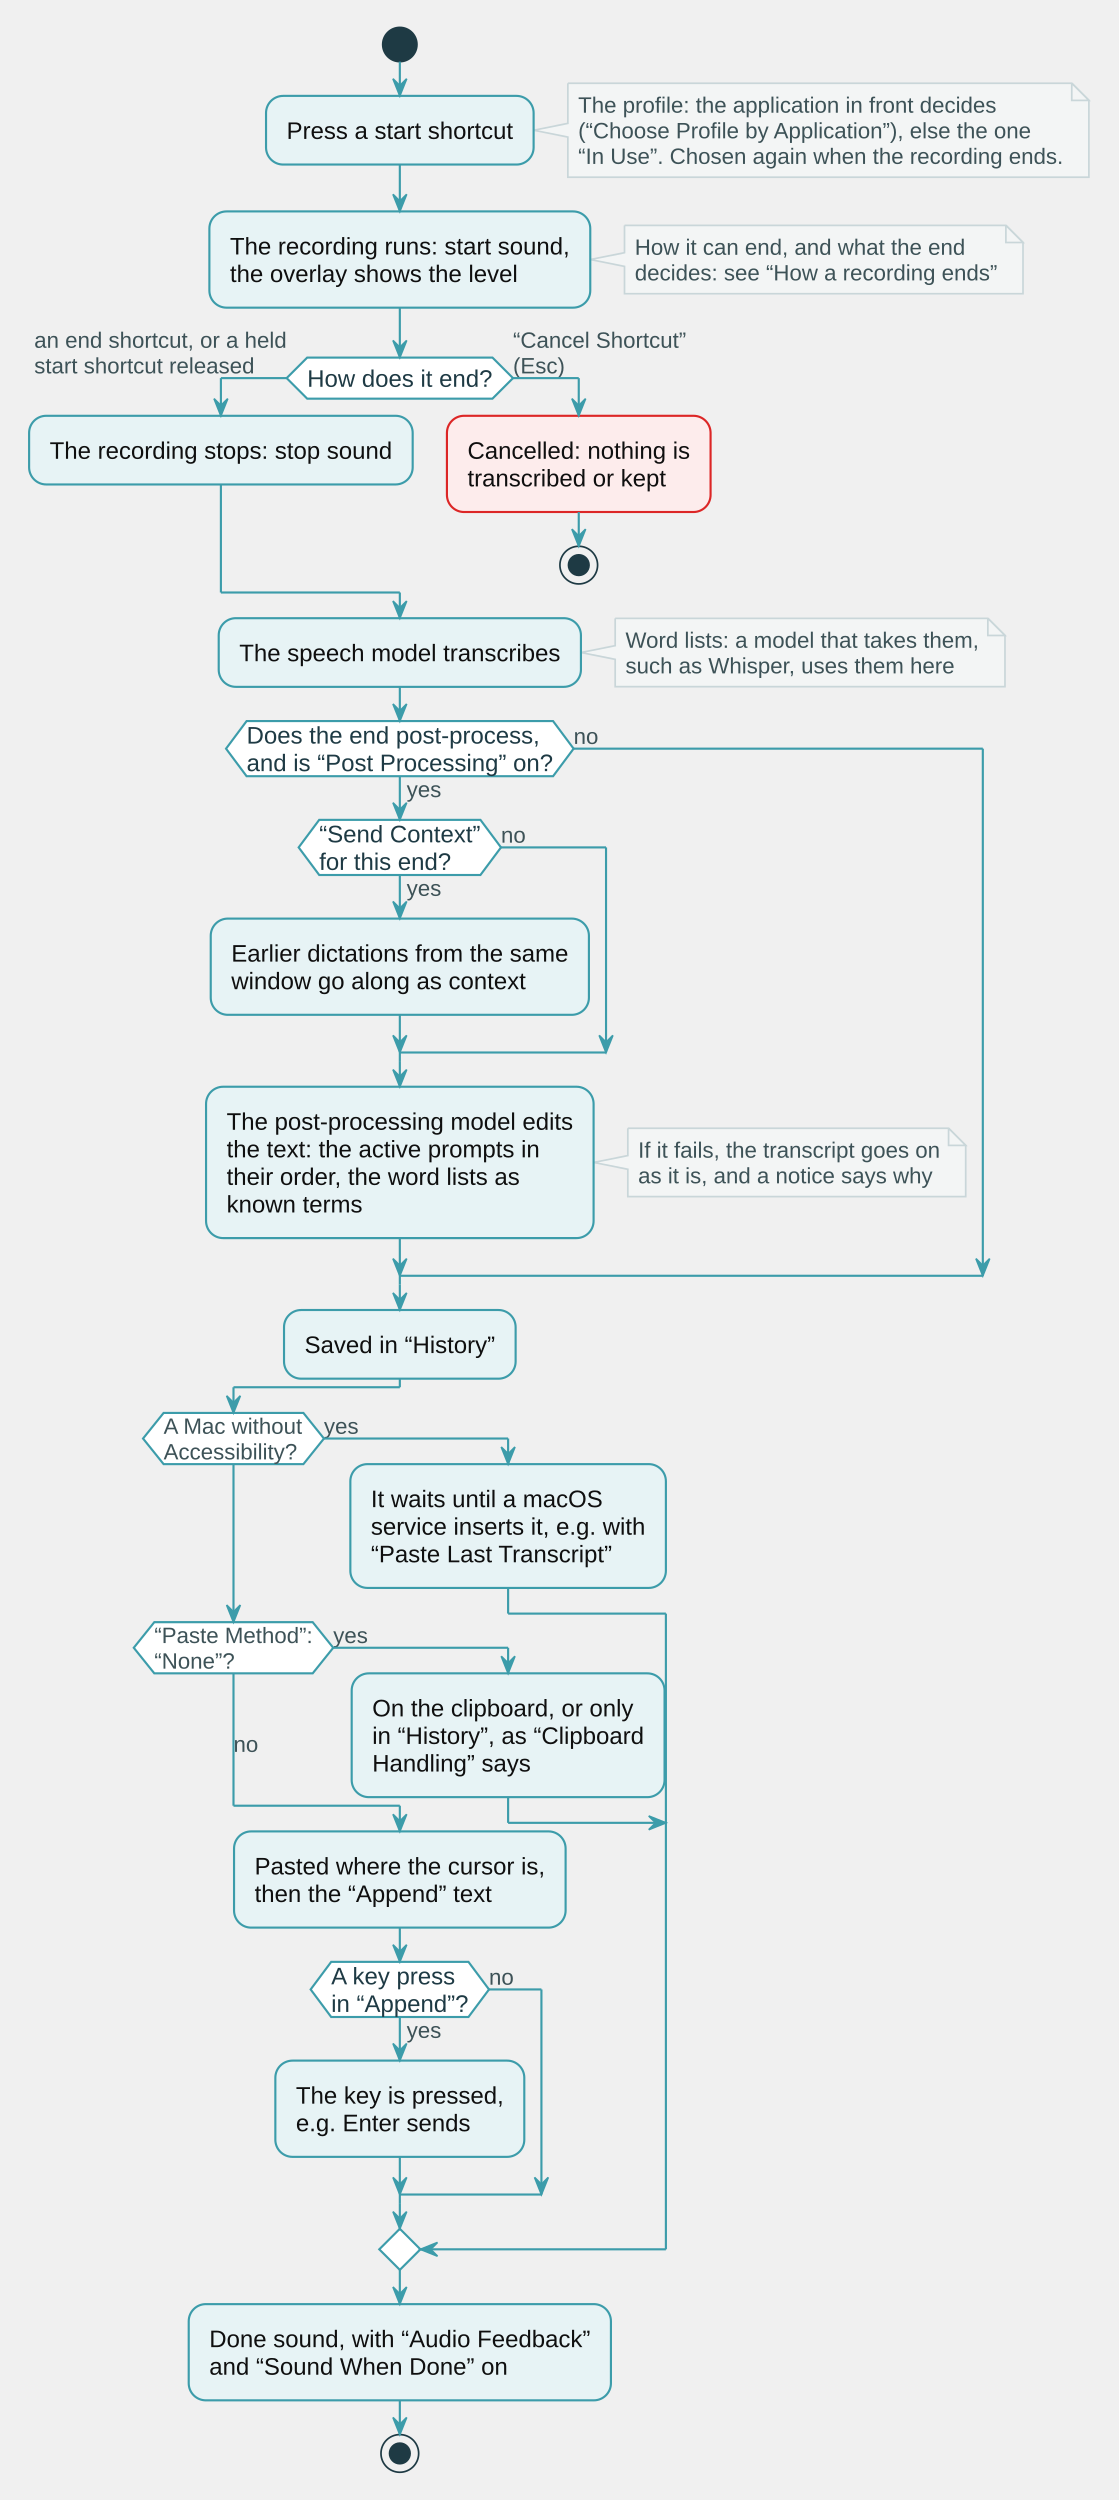
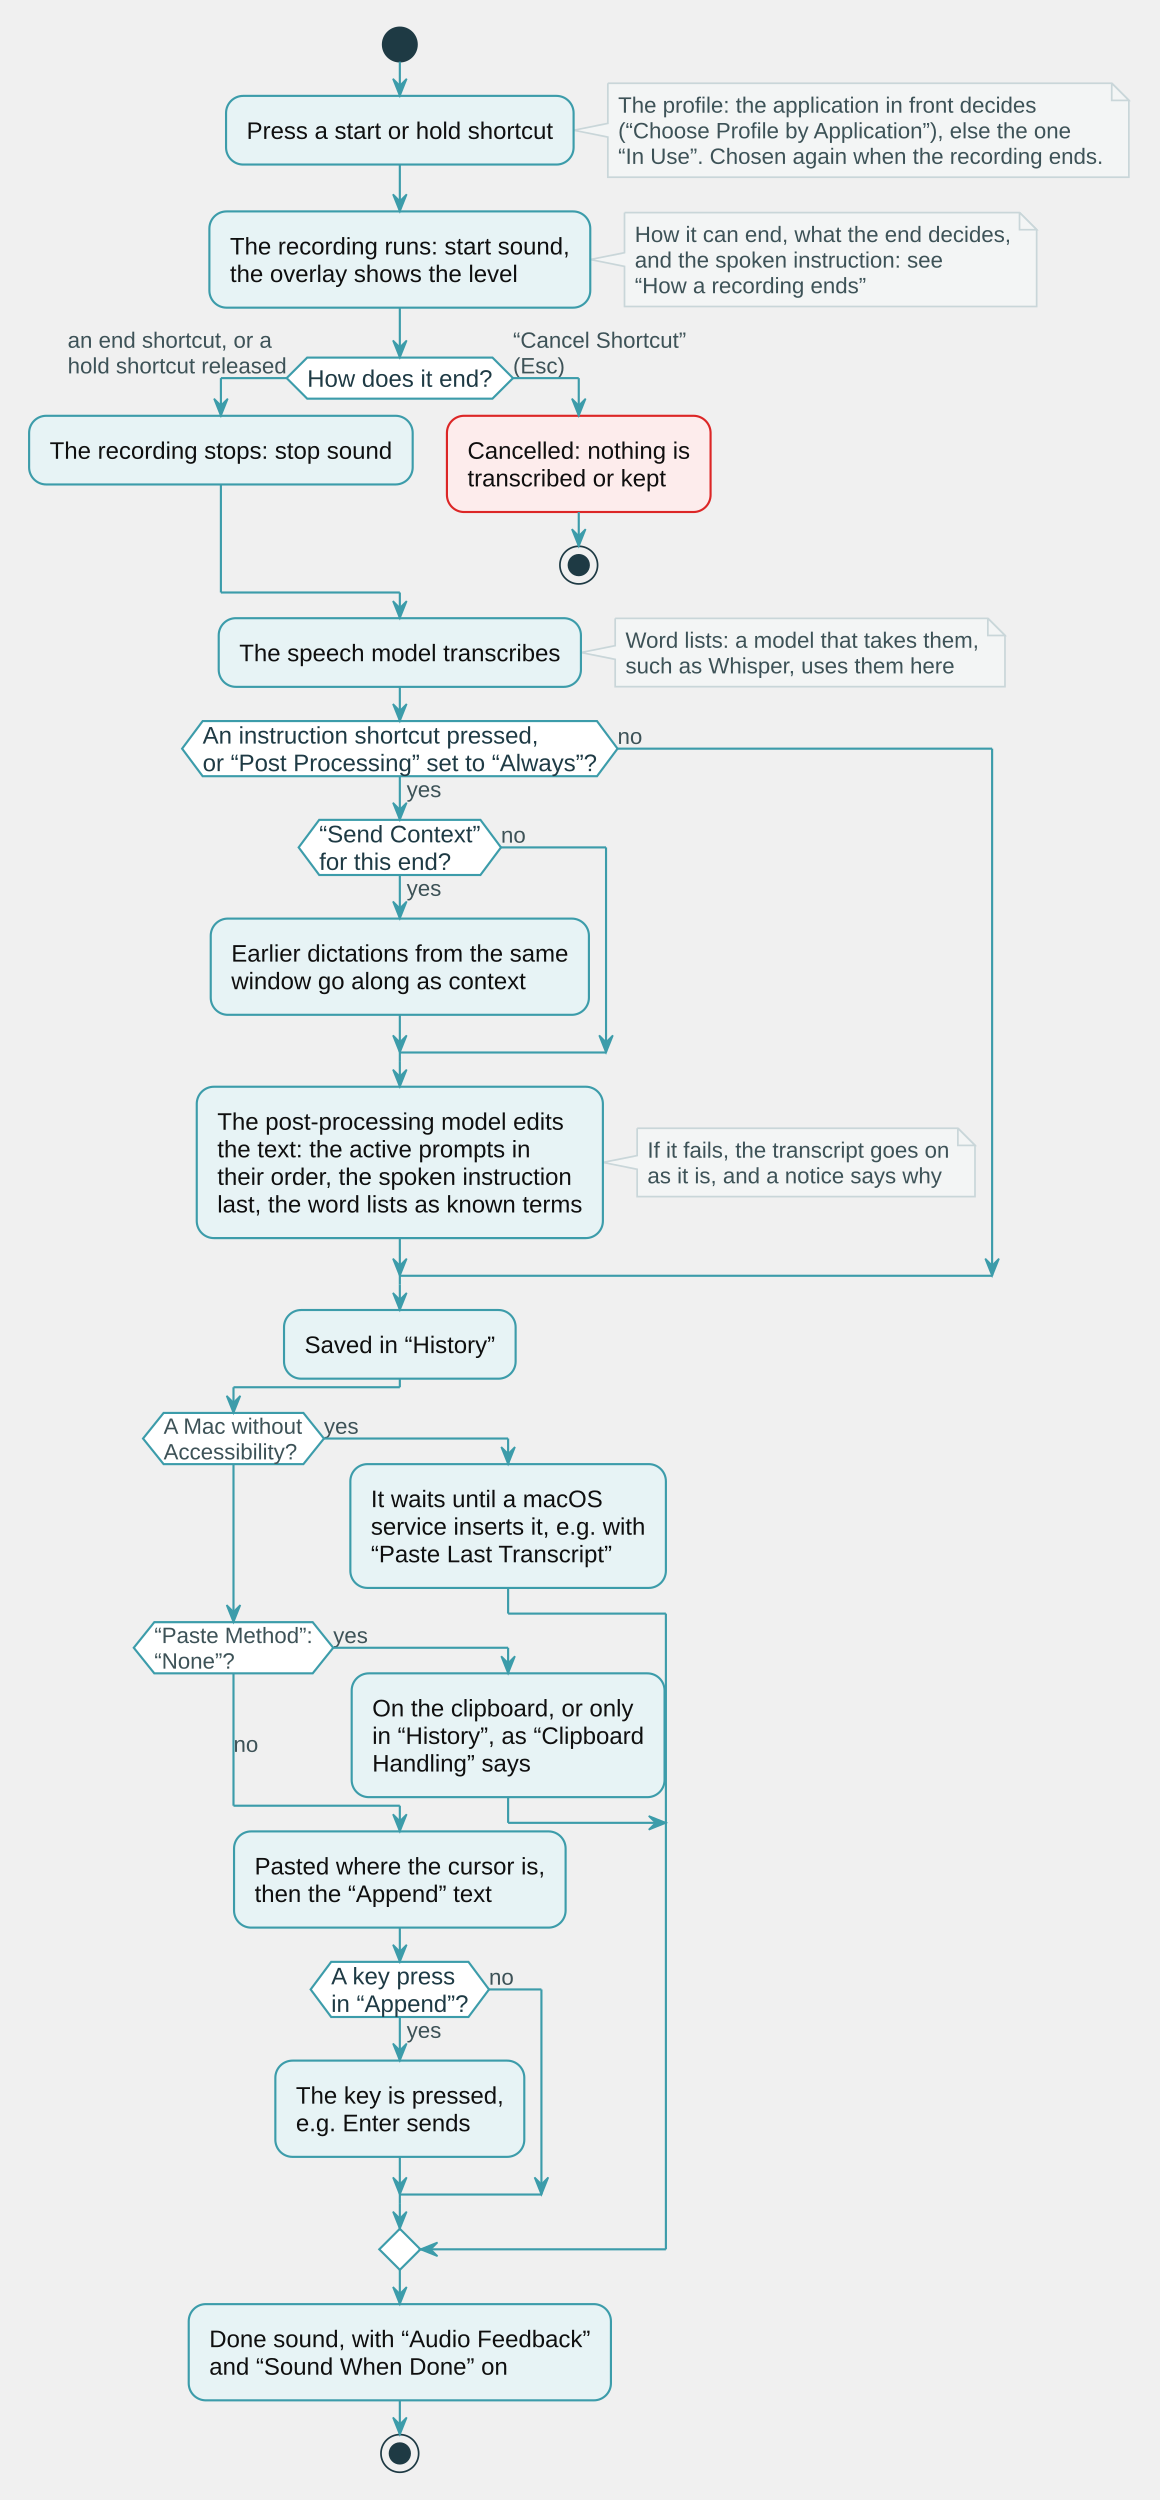
- <svg xmlns="http://www.w3.org/2000/svg" contentStyleType="text/css" data-diagram-type="ACTIVITY" height="1460px" preserveAspectRatio="none" style="width:653px;height:1460px;" version="1.1" viewBox="0 0 653 1460" width="653px" zoomAndPan="magnify">
+ <svg xmlns="http://www.w3.org/2000/svg" contentStyleType="text/css" data-diagram-type="ACTIVITY" height="1460px" preserveAspectRatio="none" style="width:677px;height:1460px;" version="1.1" viewBox="0 0 677 1460" width="677px" zoomAndPan="magnify">
  <defs />
  <g>
    <ellipse cx="233.497" cy="26" fill="#1E3A44" rx="10" ry="10" style="stroke:#1E3A44;stroke-width:1;" />
-     <path d="M331.632,48.626 L331.632,72.049 L311.632,76.049 L331.632,80.049 L331.632,103.472 A0,0 0 0 0 331.632,103.472 L635.908,103.472 A0,0 0 0 0 635.908,103.472 L635.908,58.626 L625.908,48.626 L331.632,48.626 A0,0 0 0 0 331.632,48.626" fill="#F3F5F5" style="stroke:#C9D6D9;stroke-width:1;" />
-     <path d="M625.908,48.626 L625.908,58.626 L635.908,58.626 L625.908,48.626" fill="#F3F5F5" style="stroke:#C9D6D9;stroke-width:1;" />
-     <text fill="#3D5257" font-family="Arial, Helvetica, 'Liberation Sans', 'Arimo', sans-serif" font-size="13" lengthAdjust="spacing" textLength="244.258" x="337.632" y="65.82">The profile: the application in front decides</text>
-     <text fill="#3D5257" font-family="Arial, Helvetica, 'Liberation Sans', 'Arimo', sans-serif" font-size="13" lengthAdjust="spacing" textLength="265.192" x="337.632" y="80.769">(“Choose Profile by Application”), else the one</text>
-     <text fill="#3D5257" font-family="Arial, Helvetica, 'Liberation Sans', 'Arimo', sans-serif" font-size="13" lengthAdjust="spacing" textLength="283.277" x="337.632" y="95.718">“In Use”. Chosen again when the recording ends.</text>
-     <rect fill="#E7F3F5" height="40.099" rx="10" ry="10" style="stroke:#3C9CAA;stroke-width:1.25;" width="156.269" x="155.363" y="56" />
-     <text fill="#0F0F0F" font-family="Arial, Helvetica, 'Liberation Sans', 'Arimo', sans-serif" font-size="14" lengthAdjust="spacing" textLength="132.269" x="167.363" y="81.132">Press a start shortcut</text>
-     <path d="M364.714,131.622 L364.714,147.571 L344.714,151.571 L364.714,155.571 L364.714,171.52 A0,0 0 0 0 364.714,171.52 L597.434,171.52 A0,0 0 0 0 597.434,171.52 L597.434,141.622 L587.434,131.622 L364.714,131.622 A0,0 0 0 0 364.714,131.622" fill="#F3F5F5" style="stroke:#C9D6D9;stroke-width:1;" />
-     <path d="M587.434,131.622 L587.434,141.622 L597.434,141.622 L587.434,131.622" fill="#F3F5F5" style="stroke:#C9D6D9;stroke-width:1;" />
-     <text fill="#3D5257" font-family="Arial, Helvetica, 'Liberation Sans', 'Arimo', sans-serif" font-size="13" lengthAdjust="spacing" textLength="192.962" x="370.714" y="148.816">How it can end, and what the end</text>
-     <text fill="#3D5257" font-family="Arial, Helvetica, 'Liberation Sans', 'Arimo', sans-serif" font-size="13" lengthAdjust="spacing" textLength="211.72" x="370.714" y="163.765">decides: see “How a recording ends”</text>
+     <path d="M354.98,48.626 L354.98,72.049 L334.98,76.049 L354.98,80.049 L354.98,103.472 A0,0 0 0 0 354.98,103.472 L659.257,103.472 A0,0 0 0 0 659.257,103.472 L659.257,58.626 L649.257,48.626 L354.98,48.626 A0,0 0 0 0 354.98,48.626" fill="#F3F5F5" style="stroke:#C9D6D9;stroke-width:1;" />
+     <path d="M649.257,48.626 L649.257,58.626 L659.257,58.626 L649.257,48.626" fill="#F3F5F5" style="stroke:#C9D6D9;stroke-width:1;" />
+     <text fill="#3D5257" font-family="Arial, Helvetica, 'Liberation Sans', 'Arimo', sans-serif" font-size="13" lengthAdjust="spacing" textLength="244.258" x="360.98" y="65.82">The profile: the application in front decides</text>
+     <text fill="#3D5257" font-family="Arial, Helvetica, 'Liberation Sans', 'Arimo', sans-serif" font-size="13" lengthAdjust="spacing" textLength="265.192" x="360.98" y="80.769">(“Choose Profile by Application”), else the one</text>
+     <text fill="#3D5257" font-family="Arial, Helvetica, 'Liberation Sans', 'Arimo', sans-serif" font-size="13" lengthAdjust="spacing" textLength="283.277" x="360.98" y="95.718">“In Use”. Chosen again when the recording ends.</text>
+     <rect fill="#E7F3F5" height="40.099" rx="10" ry="10" style="stroke:#3C9CAA;stroke-width:1.25;" width="202.965" x="132.015" y="56" />
+     <text fill="#0F0F0F" font-family="Arial, Helvetica, 'Liberation Sans', 'Arimo', sans-serif" font-size="14" lengthAdjust="spacing" textLength="178.965" x="144.015" y="81.132">Press a start or hold shortcut</text>
+     <path d="M364.714,124.148 L364.714,147.571 L344.714,151.571 L364.714,155.571 L364.714,178.994 A0,0 0 0 0 364.714,178.994 L605.407,178.994 A0,0 0 0 0 605.407,178.994 L605.407,134.148 L595.407,124.148 L364.714,124.148 A0,0 0 0 0 364.714,124.148" fill="#F3F5F5" style="stroke:#C9D6D9;stroke-width:1;" />
+     <path d="M595.407,124.148 L595.407,134.148 L605.407,134.148 L595.407,124.148" fill="#F3F5F5" style="stroke:#C9D6D9;stroke-width:1;" />
+     <text fill="#3D5257" font-family="Arial, Helvetica, 'Liberation Sans', 'Arimo', sans-serif" font-size="13" lengthAdjust="spacing" textLength="219.692" x="370.714" y="141.342">How it can end, what the end decides,</text>
+     <text fill="#3D5257" font-family="Arial, Helvetica, 'Liberation Sans', 'Arimo', sans-serif" font-size="13" lengthAdjust="spacing" textLength="179.95" x="370.714" y="156.291">and the spoken instruction: see</text>
+     <text fill="#3D5257" font-family="Arial, Helvetica, 'Liberation Sans', 'Arimo', sans-serif" font-size="13" lengthAdjust="spacing" textLength="135.116" x="370.714" y="171.239">“How a recording ends”</text>
    <rect fill="#E7F3F5" height="56.197" rx="10" ry="10" style="stroke:#3C9CAA;stroke-width:1.25;" width="222.434" x="122.281" y="123.472" />
    <text fill="#0F0F0F" font-family="Arial, Helvetica, 'Liberation Sans', 'Arimo', sans-serif" font-size="14" lengthAdjust="spacing" textLength="198.434" x="134.28" y="148.604">The recording runs: start sound,</text>
    <text fill="#0F0F0F" font-family="Arial, Helvetica, 'Liberation Sans', 'Arimo', sans-serif" font-size="14" lengthAdjust="spacing" textLength="168.089" x="134.28" y="164.703">the overlay shows the level</text>
    <polygon fill="#FFFFFF" points="179.408,208.822,287.587,208.822,299.587,220.822,287.587,232.822,179.408,232.822,167.408,220.822,179.408,208.822" style="stroke:#3C9CAA;stroke-width:1.25;" />
    <text fill="#1E3A44" font-family="Arial, Helvetica, 'Liberation Sans', 'Arimo', sans-serif" font-size="14" lengthAdjust="spacing" textLength="108.179" x="179.408" y="225.905">How does it end?</text>
-     <text fill="#3D5257" font-family="Arial, Helvetica, 'Liberation Sans', 'Arimo', sans-serif" font-size="13" lengthAdjust="spacing" textLength="147.431" x="19.977" y="203.118">an end shortcut, or a held</text>
-     <text fill="#3D5257" font-family="Arial, Helvetica, 'Liberation Sans', 'Arimo', sans-serif" font-size="13" lengthAdjust="spacing" textLength="128.616" x="19.977" y="218.067">start shortcut released</text>
+     <text fill="#3D5257" font-family="Arial, Helvetica, 'Liberation Sans', 'Arimo', sans-serif" font-size="13" lengthAdjust="spacing" textLength="119.241" x="39.496" y="203.118">an end shortcut, or a</text>
+     <text fill="#3D5257" font-family="Arial, Helvetica, 'Liberation Sans', 'Arimo', sans-serif" font-size="13" lengthAdjust="spacing" textLength="127.912" x="39.496" y="218.067">hold shortcut released</text>
    <text fill="#3D5257" font-family="Arial, Helvetica, 'Liberation Sans', 'Arimo', sans-serif" font-size="13" lengthAdjust="spacing" textLength="101.15" x="299.587" y="203.118">“Cancel Shortcut”</text>
    <text fill="#3D5257" font-family="Arial, Helvetica, 'Liberation Sans', 'Arimo', sans-serif" font-size="13" lengthAdjust="spacing" textLength="30.329" x="299.587" y="218.067">(Esc)</text>
    <rect fill="#E7F3F5" height="40.099" rx="10" ry="10" style="stroke:#3C9CAA;stroke-width:1.25;" width="224.006" x="17" y="242.822" />
    <text fill="#0F0F0F" font-family="Arial, Helvetica, 'Liberation Sans', 'Arimo', sans-serif" font-size="14" lengthAdjust="spacing" textLength="200.006" x="29" y="267.954">The recording stops: stop sound</text>
    <rect fill="#FDECEC" height="56.197" rx="10" ry="10" style="stroke:#DC2626;stroke-width:1.25;" width="153.972" x="261.006" y="242.822" />
    <text fill="#0F0F0F" font-family="Arial, Helvetica, 'Liberation Sans', 'Arimo', sans-serif" font-size="14" lengthAdjust="spacing" textLength="129.972" x="273.006" y="267.954">Cancelled: nothing is</text>
    <text fill="#0F0F0F" font-family="Arial, Helvetica, 'Liberation Sans', 'Arimo', sans-serif" font-size="14" lengthAdjust="spacing" textLength="115.944" x="273.006" y="284.053">transcribed or kept</text>
    <ellipse cx="337.992" cy="330.019" fill="none" rx="11" ry="11" style="stroke:#1E3A44;stroke-width:1;" />
    <ellipse cx="337.992" cy="330.019" fill="#1E3A44" rx="6" ry="6" style="stroke:#1E3A44;stroke-width:1;" />
    <path d="M359.266,361.12 L359.266,377.069 L339.266,381.069 L359.266,385.069 L359.266,401.017 A0,0 0 0 0 359.266,401.017 L586.901,401.017 A0,0 0 0 0 586.901,401.017 L586.901,371.12 L576.901,361.12 L359.266,361.12 A0,0 0 0 0 359.266,361.12" fill="#F3F5F5" style="stroke:#C9D6D9;stroke-width:1;" />
    <path d="M576.901,361.12 L576.901,371.12 L586.901,371.12 L576.901,361.12" fill="#F3F5F5" style="stroke:#C9D6D9;stroke-width:1;" />
    <text fill="#3D5257" font-family="Arial, Helvetica, 'Liberation Sans', 'Arimo', sans-serif" font-size="13" lengthAdjust="spacing" textLength="206.635" x="365.266" y="378.314">Word lists: a model that takes them,</text>
    <text fill="#3D5257" font-family="Arial, Helvetica, 'Liberation Sans', 'Arimo', sans-serif" font-size="13" lengthAdjust="spacing" textLength="192.918" x="365.266" y="393.262">such as Whisper, uses them here</text>
    <rect fill="#E7F3F5" height="40.099" rx="10" ry="10" style="stroke:#3C9CAA;stroke-width:1.25;" width="211.537" x="127.729" y="361.019" />
    <text fill="#0F0F0F" font-family="Arial, Helvetica, 'Liberation Sans', 'Arimo', sans-serif" font-size="14" lengthAdjust="spacing" textLength="187.537" x="139.729" y="386.151">The speech model transcribes</text>
    <rect fill="#E7F3F5" height="56.197" rx="10" ry="10" style="stroke:#3C9CAA;stroke-width:1.25;" width="220.855" x="123.07" y="536.461" />
    <text fill="#0F0F0F" font-family="Arial, Helvetica, 'Liberation Sans', 'Arimo', sans-serif" font-size="14" lengthAdjust="spacing" textLength="196.855" x="135.07" y="561.593">Earlier dictations from the same</text>
    <text fill="#0F0F0F" font-family="Arial, Helvetica, 'Liberation Sans', 'Arimo', sans-serif" font-size="14" lengthAdjust="spacing" textLength="171.999" x="135.07" y="577.692">window go along as context</text>
    <polygon fill="#FFFFFF" points="186.418,478.79,280.576,478.79,292.576,494.888,280.576,510.987,186.418,510.987,174.418,494.888,186.418,478.79" style="stroke:#3C9CAA;stroke-width:1.25;" />
    <text fill="#3D5257" font-family="Arial, Helvetica, 'Liberation Sans', 'Arimo', sans-serif" font-size="13" lengthAdjust="spacing" textLength="20.23" x="237.497" y="523.181">yes</text>
    <text fill="#1E3A44" font-family="Arial, Helvetica, 'Liberation Sans', 'Arimo', sans-serif" font-size="14" lengthAdjust="spacing" textLength="94.158" x="186.418" y="491.921">“Send Context”</text>
    <text fill="#1E3A44" font-family="Arial, Helvetica, 'Liberation Sans', 'Arimo', sans-serif" font-size="14" lengthAdjust="spacing" textLength="77.048" x="186.418" y="508.02">for this end?</text>
    <text fill="#3D5257" font-family="Arial, Helvetica, 'Liberation Sans', 'Arimo', sans-serif" font-size="13" lengthAdjust="spacing" textLength="14.46" x="292.576" y="492.133">no</text>
-     <path d="M366.659,658.907 L366.659,674.856 L346.659,678.856 L366.659,682.856 L366.659,698.804 A0,0 0 0 0 366.659,698.804 L563.965,698.804 A0,0 0 0 0 563.965,698.804 L563.965,668.907 L553.965,658.907 L366.659,658.907 A0,0 0 0 0 366.659,658.907" fill="#F3F5F5" style="stroke:#C9D6D9;stroke-width:1;" />
-     <path d="M553.965,658.907 L553.965,668.907 L563.965,668.907 L553.965,658.907" fill="#F3F5F5" style="stroke:#C9D6D9;stroke-width:1;" />
-     <text fill="#3D5257" font-family="Arial, Helvetica, 'Liberation Sans', 'Arimo', sans-serif" font-size="13" lengthAdjust="spacing" textLength="176.306" x="372.659" y="676.101">If it fails, the transcript goes on</text>
-     <text fill="#3D5257" font-family="Arial, Helvetica, 'Liberation Sans', 'Arimo', sans-serif" font-size="13" lengthAdjust="spacing" textLength="171.971" x="372.659" y="691.05">as it is, and a notice says why</text>
-     <rect fill="#E7F3F5" height="88.394" rx="10" ry="10" style="stroke:#3C9CAA;stroke-width:1.25;" width="226.323" x="120.336" y="634.658" />
-     <text fill="#0F0F0F" font-family="Arial, Helvetica, 'Liberation Sans', 'Arimo', sans-serif" font-size="14" lengthAdjust="spacing" textLength="202.323" x="132.336" y="659.79">The post-processing model edits</text>
-     <text fill="#0F0F0F" font-family="Arial, Helvetica, 'Liberation Sans', 'Arimo', sans-serif" font-size="14" lengthAdjust="spacing" textLength="182.868" x="132.336" y="675.889">the text: the active prompts in</text>
-     <text fill="#0F0F0F" font-family="Arial, Helvetica, 'Liberation Sans', 'Arimo', sans-serif" font-size="14" lengthAdjust="spacing" textLength="171.958" x="132.336" y="691.987">their order, the word lists as</text>
-     <text fill="#0F0F0F" font-family="Arial, Helvetica, 'Liberation Sans', 'Arimo', sans-serif" font-size="14" lengthAdjust="spacing" textLength="79.358" x="132.336" y="708.086">known terms</text>
-     <polygon fill="#FFFFFF" points="144.008,421.118,322.987,421.118,334.987,437.217,322.987,453.315,144.008,453.315,132.008,437.217,144.008,421.118" style="stroke:#3C9CAA;stroke-width:1.25;" />
+     <path d="M372.09,658.907 L372.09,674.856 L352.09,678.856 L372.09,682.856 L372.09,698.804 A0,0 0 0 0 372.09,698.804 L569.396,698.804 A0,0 0 0 0 569.396,698.804 L569.396,668.907 L559.396,658.907 L372.09,658.907 A0,0 0 0 0 372.09,658.907" fill="#F3F5F5" style="stroke:#C9D6D9;stroke-width:1;" />
+     <path d="M559.396,658.907 L559.396,668.907 L569.396,668.907 L559.396,658.907" fill="#F3F5F5" style="stroke:#C9D6D9;stroke-width:1;" />
+     <text fill="#3D5257" font-family="Arial, Helvetica, 'Liberation Sans', 'Arimo', sans-serif" font-size="13" lengthAdjust="spacing" textLength="176.306" x="378.09" y="676.101">If it fails, the transcript goes on</text>
+     <text fill="#3D5257" font-family="Arial, Helvetica, 'Liberation Sans', 'Arimo', sans-serif" font-size="13" lengthAdjust="spacing" textLength="171.971" x="378.09" y="691.05">as it is, and a notice says why</text>
+     <rect fill="#E7F3F5" height="88.394" rx="10" ry="10" style="stroke:#3C9CAA;stroke-width:1.25;" width="237.185" x="114.904" y="634.658" />
+     <text fill="#0F0F0F" font-family="Arial, Helvetica, 'Liberation Sans', 'Arimo', sans-serif" font-size="14" lengthAdjust="spacing" textLength="202.323" x="126.904" y="659.79">The post-processing model edits</text>
+     <text fill="#0F0F0F" font-family="Arial, Helvetica, 'Liberation Sans', 'Arimo', sans-serif" font-size="14" lengthAdjust="spacing" textLength="182.868" x="126.904" y="675.889">the text: the active prompts in</text>
+     <text fill="#0F0F0F" font-family="Arial, Helvetica, 'Liberation Sans', 'Arimo', sans-serif" font-size="14" lengthAdjust="spacing" textLength="207.778" x="126.904" y="691.987">their order, the spoken instruction</text>
+     <text fill="#0F0F0F" font-family="Arial, Helvetica, 'Liberation Sans', 'Arimo', sans-serif" font-size="14" lengthAdjust="spacing" textLength="213.185" x="126.904" y="708.086">last, the word lists as known terms</text>
+     <polygon fill="#FFFFFF" points="118.349,421.118,348.645,421.118,360.645,437.217,348.645,453.315,118.349,453.315,106.349,437.217,118.349,421.118" style="stroke:#3C9CAA;stroke-width:1.25;" />
    <text fill="#3D5257" font-family="Arial, Helvetica, 'Liberation Sans', 'Arimo', sans-serif" font-size="13" lengthAdjust="spacing" textLength="20.23" x="237.497" y="465.509">yes</text>
-     <text fill="#1E3A44" font-family="Arial, Helvetica, 'Liberation Sans', 'Arimo', sans-serif" font-size="14" lengthAdjust="spacing" textLength="171.206" x="144.008" y="434.25">Does the end post-process,</text>
-     <text fill="#1E3A44" font-family="Arial, Helvetica, 'Liberation Sans', 'Arimo', sans-serif" font-size="14" lengthAdjust="spacing" textLength="178.978" x="144.008" y="450.348">and is “Post Processing” on?</text>
-     <text fill="#3D5257" font-family="Arial, Helvetica, 'Liberation Sans', 'Arimo', sans-serif" font-size="13" lengthAdjust="spacing" textLength="14.46" x="334.987" y="434.462">no</text>
+     <text fill="#1E3A44" font-family="Arial, Helvetica, 'Liberation Sans', 'Arimo', sans-serif" font-size="14" lengthAdjust="spacing" textLength="196.096" x="118.349" y="434.25">An instruction shortcut pressed,</text>
+     <text fill="#1E3A44" font-family="Arial, Helvetica, 'Liberation Sans', 'Arimo', sans-serif" font-size="14" lengthAdjust="spacing" textLength="230.296" x="118.349" y="450.348">or “Post Processing” set to “Always”?</text>
+     <text fill="#3D5257" font-family="Arial, Helvetica, 'Liberation Sans', 'Arimo', sans-serif" font-size="13" lengthAdjust="spacing" textLength="14.46" x="360.645" y="434.462">no</text>
    <rect fill="#E7F3F5" height="40.099" rx="10" ry="10" style="stroke:#3C9CAA;stroke-width:1.25;" width="135.255" x="165.87" y="765.053" />
    <text fill="#0F0F0F" font-family="Arial, Helvetica, 'Liberation Sans', 'Arimo', sans-serif" font-size="14" lengthAdjust="spacing" textLength="111.255" x="177.87" y="790.185">Saved in “History”</text>
    <rect fill="#E7F3F5" height="72.296" rx="10" ry="10" style="stroke:#3C9CAA;stroke-width:1.25;" width="184.275" x="204.602" y="855.049" />
    <text fill="#0F0F0F" font-family="Arial, Helvetica, 'Liberation Sans', 'Arimo', sans-serif" font-size="14" lengthAdjust="spacing" textLength="135.379" x="216.602" y="880.181">It waits until a macOS</text>
    <text fill="#0F0F0F" font-family="Arial, Helvetica, 'Liberation Sans', 'Arimo', sans-serif" font-size="14" lengthAdjust="spacing" textLength="160.275" x="216.602" y="896.279">service inserts it, e.g. with</text>
    <text fill="#0F0F0F" font-family="Arial, Helvetica, 'Liberation Sans', 'Arimo', sans-serif" font-size="14" lengthAdjust="spacing" textLength="141.6" x="216.602" y="912.378">“Paste Last Transcript”</text>
    <rect fill="#E7F3F5" height="72.296" rx="10" ry="10" style="stroke:#3C9CAA;stroke-width:1.25;" width="182.71" x="205.385" y="977.242" />
    <text fill="#0F0F0F" font-family="Arial, Helvetica, 'Liberation Sans', 'Arimo', sans-serif" font-size="14" lengthAdjust="spacing" textLength="152.53" x="217.385" y="1002.374">On the clipboard, or only</text>
    <text fill="#0F0F0F" font-family="Arial, Helvetica, 'Liberation Sans', 'Arimo', sans-serif" font-size="14" lengthAdjust="spacing" textLength="158.71" x="217.385" y="1018.473">in “History”, as “Clipboard</text>
    <text fill="#0F0F0F" font-family="Arial, Helvetica, 'Liberation Sans', 'Arimo', sans-serif" font-size="14" lengthAdjust="spacing" textLength="92.6" x="217.385" y="1034.572">Handling” says</text>
    <polygon fill="#FFFFFF" points="95.538,825.152,177.181,825.152,189.181,840.1,177.181,855.049,95.538,855.049,83.538,840.1,95.538,825.152" style="stroke:#3C9CAA;stroke-width:1.25;" />
    <text fill="#3D5257" font-family="Arial, Helvetica, 'Liberation Sans', 'Arimo', sans-serif" font-size="13" lengthAdjust="spacing" textLength="81.644" x="95.538" y="837.346">A Mac without</text>
    <text fill="#3D5257" font-family="Arial, Helvetica, 'Liberation Sans', 'Arimo', sans-serif" font-size="13" lengthAdjust="spacing" textLength="78.025" x="95.538" y="852.294">Accessibility?</text>
    <text fill="#3D5257" font-family="Arial, Helvetica, 'Liberation Sans', 'Arimo', sans-serif" font-size="13" lengthAdjust="spacing" textLength="20.23" x="189.181" y="837.346">yes</text>
    <polygon fill="#FFFFFF" points="90.117,947.345,182.602,947.345,194.602,962.294,182.602,977.242,90.117,977.242,78.117,962.294,90.117,947.345" style="stroke:#3C9CAA;stroke-width:1.25;" />
    <text fill="#3D5257" font-family="Arial, Helvetica, 'Liberation Sans', 'Arimo', sans-serif" font-size="13" lengthAdjust="spacing" textLength="92.485" x="90.117" y="959.539">“Paste Method”:</text>
    <text fill="#3D5257" font-family="Arial, Helvetica, 'Liberation Sans', 'Arimo', sans-serif" font-size="13" lengthAdjust="spacing" textLength="46.966" x="90.117" y="974.487">“None”?</text>
    <text fill="#3D5257" font-family="Arial, Helvetica, 'Liberation Sans', 'Arimo', sans-serif" font-size="13" lengthAdjust="spacing" textLength="20.23" x="194.602" y="959.539">yes</text>
    <rect fill="#E7F3F5" height="56.197" rx="10" ry="10" style="stroke:#3C9CAA;stroke-width:1.25;" width="193.634" x="136.68" y="1069.538" />
    <text fill="#0F0F0F" font-family="Arial, Helvetica, 'Liberation Sans', 'Arimo', sans-serif" font-size="14" lengthAdjust="spacing" textLength="169.634" x="148.68" y="1094.67">Pasted where the cursor is,</text>
    <text fill="#0F0F0F" font-family="Arial, Helvetica, 'Liberation Sans', 'Arimo', sans-serif" font-size="14" lengthAdjust="spacing" textLength="138.537" x="148.68" y="1110.769">then the “Append” text</text>
    <rect fill="#E7F3F5" height="56.197" rx="10" ry="10" style="stroke:#3C9CAA;stroke-width:1.25;" width="145.386" x="160.804" y="1203.407" />
    <text fill="#0F0F0F" font-family="Arial, Helvetica, 'Liberation Sans', 'Arimo', sans-serif" font-size="14" lengthAdjust="spacing" textLength="121.386" x="172.804" y="1228.539">The key is pressed,</text>
    <text fill="#0F0F0F" font-family="Arial, Helvetica, 'Liberation Sans', 'Arimo', sans-serif" font-size="14" lengthAdjust="spacing" textLength="101.951" x="172.804" y="1244.638">e.g. Enter sends</text>
    <polygon fill="#FFFFFF" points="193.415,1145.736,273.58,1145.736,285.58,1161.834,273.58,1177.933,193.415,1177.933,181.415,1161.834,193.415,1145.736" style="stroke:#3C9CAA;stroke-width:1.25;" />
    <text fill="#3D5257" font-family="Arial, Helvetica, 'Liberation Sans', 'Arimo', sans-serif" font-size="13" lengthAdjust="spacing" textLength="20.23" x="237.497" y="1190.127">yes</text>
    <text fill="#1E3A44" font-family="Arial, Helvetica, 'Liberation Sans', 'Arimo', sans-serif" font-size="14" lengthAdjust="spacing" textLength="73.138" x="193.415" y="1158.867">A key press</text>
    <text fill="#1E3A44" font-family="Arial, Helvetica, 'Liberation Sans', 'Arimo', sans-serif" font-size="14" lengthAdjust="spacing" textLength="80.165" x="193.415" y="1174.966">in “Append”?</text>
    <text fill="#3D5257" font-family="Arial, Helvetica, 'Liberation Sans', 'Arimo', sans-serif" font-size="13" lengthAdjust="spacing" textLength="14.46" x="285.58" y="1159.079">no</text>
    <polygon fill="#FFFFFF" points="233.497,1301.604,245.497,1313.604,233.497,1325.604,221.497,1313.604,233.497,1301.604" style="stroke:#3C9CAA;stroke-width:1.25;" />
    <rect fill="#E7F3F5" height="56.197" rx="10" ry="10" style="stroke:#3C9CAA;stroke-width:1.25;" width="246.571" x="110.212" y="1345.604" />
    <text fill="#0F0F0F" font-family="Arial, Helvetica, 'Liberation Sans', 'Arimo', sans-serif" font-size="14" lengthAdjust="spacing" textLength="222.571" x="122.212" y="1370.736">Done sound, with “Audio Feedback”</text>
    <text fill="#0F0F0F" font-family="Arial, Helvetica, 'Liberation Sans', 'Arimo', sans-serif" font-size="14" lengthAdjust="spacing" textLength="174.337" x="122.212" y="1386.835">and “Sound When Done” on</text>
    <ellipse cx="233.497" cy="1432.802" fill="none" rx="11" ry="11" style="stroke:#1E3A44;stroke-width:1;" />
    <ellipse cx="233.497" cy="1432.802" fill="#1E3A44" rx="6" ry="6" style="stroke:#1E3A44;stroke-width:1;" />
    <line style="stroke:#3C9CAA;stroke-width:1.25;" x1="233.497" x2="233.497" y1="36" y2="56" />
    <polygon fill="#3C9CAA" points="229.497,46,233.497,56,237.497,46,233.497,50" style="stroke:#3C9CAA;stroke-width:1;" />
    <line style="stroke:#3C9CAA;stroke-width:1.25;" x1="233.497" x2="233.497" y1="96.099" y2="123.472" />
    <polygon fill="#3C9CAA" points="229.497,113.472,233.497,123.472,237.497,113.472,233.497,117.472" style="stroke:#3C9CAA;stroke-width:1;" />
    <line style="stroke:#3C9CAA;stroke-width:1.25;" x1="337.992" x2="337.992" y1="299.019" y2="319.019" />
    <polygon fill="#3C9CAA" points="333.992,309.019,337.992,319.019,341.992,309.019,337.992,313.019" style="stroke:#3C9CAA;stroke-width:1;" />
    <line style="stroke:#3C9CAA;stroke-width:1.25;" x1="167.408" x2="129.003" y1="220.822" y2="220.822" />
    <line style="stroke:#3C9CAA;stroke-width:1.25;" x1="129.003" x2="129.003" y1="220.822" y2="242.822" />
    <polygon fill="#3C9CAA" points="125.003,232.822,129.003,242.822,133.003,232.822,129.003,236.822" style="stroke:#3C9CAA;stroke-width:1;" />
    <line style="stroke:#3C9CAA;stroke-width:1.25;" x1="299.587" x2="337.992" y1="220.822" y2="220.822" />
    <line style="stroke:#3C9CAA;stroke-width:1.25;" x1="337.992" x2="337.992" y1="220.822" y2="242.822" />
    <polygon fill="#3C9CAA" points="333.992,232.822,337.992,242.822,341.992,232.822,337.992,236.822" style="stroke:#3C9CAA;stroke-width:1;" />
    <line style="stroke:#3C9CAA;stroke-width:1.25;" x1="129.003" x2="129.003" y1="282.921" y2="346.019" />
    <line style="stroke:#3C9CAA;stroke-width:1.25;" x1="129.003" x2="233.497" y1="346.019" y2="346.019" />
    <line style="stroke:#3C9CAA;stroke-width:1.25;" x1="233.497" x2="233.497" y1="346.019" y2="361.019" />
    <polygon fill="#3C9CAA" points="229.497,351.019,233.497,361.019,237.497,351.019,233.497,355.019" style="stroke:#3C9CAA;stroke-width:1;" />
    <line style="stroke:#3C9CAA;stroke-width:1.25;" x1="233.497" x2="233.497" y1="179.67" y2="208.822" />
    <polygon fill="#3C9CAA" points="229.497,198.822,233.497,208.822,237.497,198.822,233.497,202.822" style="stroke:#3C9CAA;stroke-width:1;" />
    <line style="stroke:#3C9CAA;stroke-width:1.25;" x1="233.497" x2="233.497" y1="510.987" y2="536.461" />
    <polygon fill="#3C9CAA" points="229.497,526.461,233.497,536.461,237.497,526.461,233.497,530.461" style="stroke:#3C9CAA;stroke-width:1;" />
    <line style="stroke:#3C9CAA;stroke-width:1.25;" x1="292.576" x2="353.925" y1="494.888" y2="494.888" />
    <line style="stroke:#3C9CAA;stroke-width:1.25;" x1="353.925" x2="353.925" y1="494.888" y2="614.658" />
    <polygon fill="#3C9CAA" points="349.925,604.658,353.925,614.658,357.925,604.658,353.925,608.658" style="stroke:#3C9CAA;stroke-width:1;" />
    <line style="stroke:#3C9CAA;stroke-width:1.25;" x1="353.925" x2="233.497" y1="614.658" y2="614.658" />
    <line style="stroke:#3C9CAA;stroke-width:1.25;" x1="233.497" x2="233.497" y1="614.658" y2="619.658" />
    <line style="stroke:#3C9CAA;stroke-width:1.25;" x1="233.497" x2="233.497" y1="592.658" y2="614.658" />
    <polygon fill="#3C9CAA" points="229.497,604.658,233.497,614.658,237.497,604.658,233.497,608.658" style="stroke:#3C9CAA;stroke-width:1;" />
    <line style="stroke:#3C9CAA;stroke-width:1.25;" x1="233.497" x2="233.497" y1="619.658" y2="634.658" />
    <polygon fill="#3C9CAA" points="229.497,624.658,233.497,634.658,237.497,624.658,233.497,628.658" style="stroke:#3C9CAA;stroke-width:1;" />
    <line style="stroke:#3C9CAA;stroke-width:1.25;" x1="233.497" x2="233.497" y1="453.315" y2="478.79" />
    <polygon fill="#3C9CAA" points="229.497,468.79,233.497,478.79,237.497,468.79,233.497,472.79" style="stroke:#3C9CAA;stroke-width:1;" />
-     <line style="stroke:#3C9CAA;stroke-width:1.25;" x1="334.987" x2="573.965" y1="437.217" y2="437.217" />
-     <line style="stroke:#3C9CAA;stroke-width:1.25;" x1="573.965" x2="573.965" y1="437.217" y2="745.053" />
-     <polygon fill="#3C9CAA" points="569.965,735.053,573.965,745.053,577.965,735.053,573.965,739.053" style="stroke:#3C9CAA;stroke-width:1;" />
-     <line style="stroke:#3C9CAA;stroke-width:1.25;" x1="573.965" x2="233.497" y1="745.053" y2="745.053" />
+     <line style="stroke:#3C9CAA;stroke-width:1.25;" x1="360.645" x2="579.396" y1="437.217" y2="437.217" />
+     <line style="stroke:#3C9CAA;stroke-width:1.25;" x1="579.396" x2="579.396" y1="437.217" y2="745.053" />
+     <polygon fill="#3C9CAA" points="575.396,735.053,579.396,745.053,583.396,735.053,579.396,739.053" style="stroke:#3C9CAA;stroke-width:1;" />
+     <line style="stroke:#3C9CAA;stroke-width:1.25;" x1="579.396" x2="233.497" y1="745.053" y2="745.053" />
    <line style="stroke:#3C9CAA;stroke-width:1.25;" x1="233.497" x2="233.497" y1="745.053" y2="750.053" />
    <line style="stroke:#3C9CAA;stroke-width:1.25;" x1="233.497" x2="233.497" y1="723.053" y2="745.053" />
    <polygon fill="#3C9CAA" points="229.497,735.053,233.497,745.053,237.497,735.053,233.497,739.053" style="stroke:#3C9CAA;stroke-width:1;" />
    <line style="stroke:#3C9CAA;stroke-width:1.25;" x1="233.497" x2="233.497" y1="401.118" y2="421.118" />
    <polygon fill="#3C9CAA" points="229.497,411.118,233.497,421.118,237.497,411.118,233.497,415.118" style="stroke:#3C9CAA;stroke-width:1;" />
    <line style="stroke:#3C9CAA;stroke-width:1.25;" x1="233.497" x2="233.497" y1="750.053" y2="765.053" />
    <polygon fill="#3C9CAA" points="229.497,755.053,233.497,765.053,237.497,755.053,233.497,759.053" style="stroke:#3C9CAA;stroke-width:1;" />
    <line style="stroke:#3C9CAA;stroke-width:1.25;" x1="233.497" x2="233.497" y1="1177.933" y2="1203.407" />
    <polygon fill="#3C9CAA" points="229.497,1193.407,233.497,1203.407,237.497,1193.407,233.497,1197.407" style="stroke:#3C9CAA;stroke-width:1;" />
    <line style="stroke:#3C9CAA;stroke-width:1.25;" x1="285.58" x2="316.19" y1="1161.834" y2="1161.834" />
    <line style="stroke:#3C9CAA;stroke-width:1.25;" x1="316.19" x2="316.19" y1="1161.834" y2="1281.604" />
    <polygon fill="#3C9CAA" points="312.19,1271.604,316.19,1281.604,320.19,1271.604,316.19,1275.604" style="stroke:#3C9CAA;stroke-width:1;" />
    <line style="stroke:#3C9CAA;stroke-width:1.25;" x1="316.19" x2="233.497" y1="1281.604" y2="1281.604" />
    <line style="stroke:#3C9CAA;stroke-width:1.25;" x1="233.497" x2="233.497" y1="1281.604" y2="1286.604" />
    <line style="stroke:#3C9CAA;stroke-width:1.25;" x1="233.497" x2="233.497" y1="1259.604" y2="1281.604" />
    <polygon fill="#3C9CAA" points="229.497,1271.604,233.497,1281.604,237.497,1271.604,233.497,1275.604" style="stroke:#3C9CAA;stroke-width:1;" />
    <line style="stroke:#3C9CAA;stroke-width:1.25;" x1="233.497" x2="233.497" y1="1125.736" y2="1145.736" />
    <polygon fill="#3C9CAA" points="229.497,1135.736,233.497,1145.736,237.497,1135.736,233.497,1139.736" style="stroke:#3C9CAA;stroke-width:1;" />
    <line style="stroke:#3C9CAA;stroke-width:1.25;" x1="189.181" x2="296.74" y1="840.1" y2="840.1" />
    <line style="stroke:#3C9CAA;stroke-width:1.25;" x1="296.74" x2="296.74" y1="840.1" y2="855.049" />
    <polygon fill="#3C9CAA" points="292.74,845.049,296.74,855.049,300.74,845.049,296.74,849.049" style="stroke:#3C9CAA;stroke-width:1;" />
    <line style="stroke:#3C9CAA;stroke-width:1.25;" x1="194.602" x2="296.74" y1="962.294" y2="962.294" />
    <line style="stroke:#3C9CAA;stroke-width:1.25;" x1="296.74" x2="296.74" y1="962.294" y2="977.242" />
    <polygon fill="#3C9CAA" points="292.74,967.242,296.74,977.242,300.74,967.242,296.74,971.242" style="stroke:#3C9CAA;stroke-width:1;" />
    <line style="stroke:#3C9CAA;stroke-width:1.25;" x1="136.36" x2="136.36" y1="855.049" y2="947.345" />
    <polygon fill="#3C9CAA" points="132.36,937.345,136.36,947.345,140.36,937.345,136.36,941.345" style="stroke:#3C9CAA;stroke-width:1;" />
    <line style="stroke:#3C9CAA;stroke-width:1.25;" x1="296.74" x2="296.74" y1="927.345" y2="942.345" />
    <line style="stroke:#3C9CAA;stroke-width:1.25;" x1="296.74" x2="388.878" y1="942.345" y2="942.345" />
    <line style="stroke:#3C9CAA;stroke-width:1.25;" x1="388.878" x2="388.878" y1="942.345" y2="1313.604" />
    <line style="stroke:#3C9CAA;stroke-width:1.25;" x1="388.878" x2="245.497" y1="1313.604" y2="1313.604" />
    <polygon fill="#3C9CAA" points="255.497,1309.604,245.497,1313.604,255.497,1317.604,251.497,1313.604" style="stroke:#3C9CAA;stroke-width:1;" />
    <line style="stroke:#3C9CAA;stroke-width:1.25;" x1="296.74" x2="296.74" y1="1049.538" y2="1064.538" />
    <line style="stroke:#3C9CAA;stroke-width:1.25;" x1="296.74" x2="388.878" y1="1064.538" y2="1064.538" />
    <polygon fill="#3C9CAA" points="378.878,1060.538,388.878,1064.538,378.878,1068.538,382.878,1064.538" style="stroke:#3C9CAA;stroke-width:1;" />
    <line style="stroke:#3C9CAA;stroke-width:1.25;" x1="233.497" x2="233.497" y1="805.152" y2="810.152" />
    <line style="stroke:#3C9CAA;stroke-width:1.25;" x1="233.497" x2="136.36" y1="810.152" y2="810.152" />
    <line style="stroke:#3C9CAA;stroke-width:1.25;" x1="136.36" x2="136.36" y1="810.152" y2="825.152" />
    <polygon fill="#3C9CAA" points="132.36,815.152,136.36,825.152,140.36,815.152,136.36,819.152" style="stroke:#3C9CAA;stroke-width:1;" />
    <line style="stroke:#3C9CAA;stroke-width:1.25;" x1="136.36" x2="136.36" y1="977.242" y2="1054.538" />
    <line style="stroke:#3C9CAA;stroke-width:1.25;" x1="136.36" x2="233.497" y1="1054.538" y2="1054.538" />
    <line style="stroke:#3C9CAA;stroke-width:1.25;" x1="233.497" x2="233.497" y1="1054.538" y2="1069.538" />
    <polygon fill="#3C9CAA" points="229.497,1059.538,233.497,1069.538,237.497,1059.538,233.497,1063.538" style="stroke:#3C9CAA;stroke-width:1;" />
    <text fill="#3D5257" font-family="Arial, Helvetica, 'Liberation Sans', 'Arimo', sans-serif" font-size="13" lengthAdjust="spacing" textLength="14.46" x="136.36" y="1023.11">no</text>
    <line style="stroke:#3C9CAA;stroke-width:1.25;" x1="233.497" x2="233.497" y1="1286.604" y2="1286.604" />
    <line style="stroke:#3C9CAA;stroke-width:1.25;" x1="233.497" x2="233.497" y1="1286.604" y2="1301.604" />
    <polygon fill="#3C9CAA" points="229.497,1291.604,233.497,1301.604,237.497,1291.604,233.497,1295.604" style="stroke:#3C9CAA;stroke-width:1;" />
    <line style="stroke:#3C9CAA;stroke-width:1.25;" x1="233.497" x2="233.497" y1="1325.604" y2="1345.604" />
    <polygon fill="#3C9CAA" points="229.497,1335.604,233.497,1345.604,237.497,1335.604,233.497,1339.604" style="stroke:#3C9CAA;stroke-width:1;" />
    <line style="stroke:#3C9CAA;stroke-width:1.25;" x1="233.497" x2="233.497" y1="1401.802" y2="1421.802" />
    <polygon fill="#3C9CAA" points="229.497,1411.802,233.497,1421.802,237.497,1411.802,233.497,1415.802" style="stroke:#3C9CAA;stroke-width:1;" />
  </g>
</svg>
